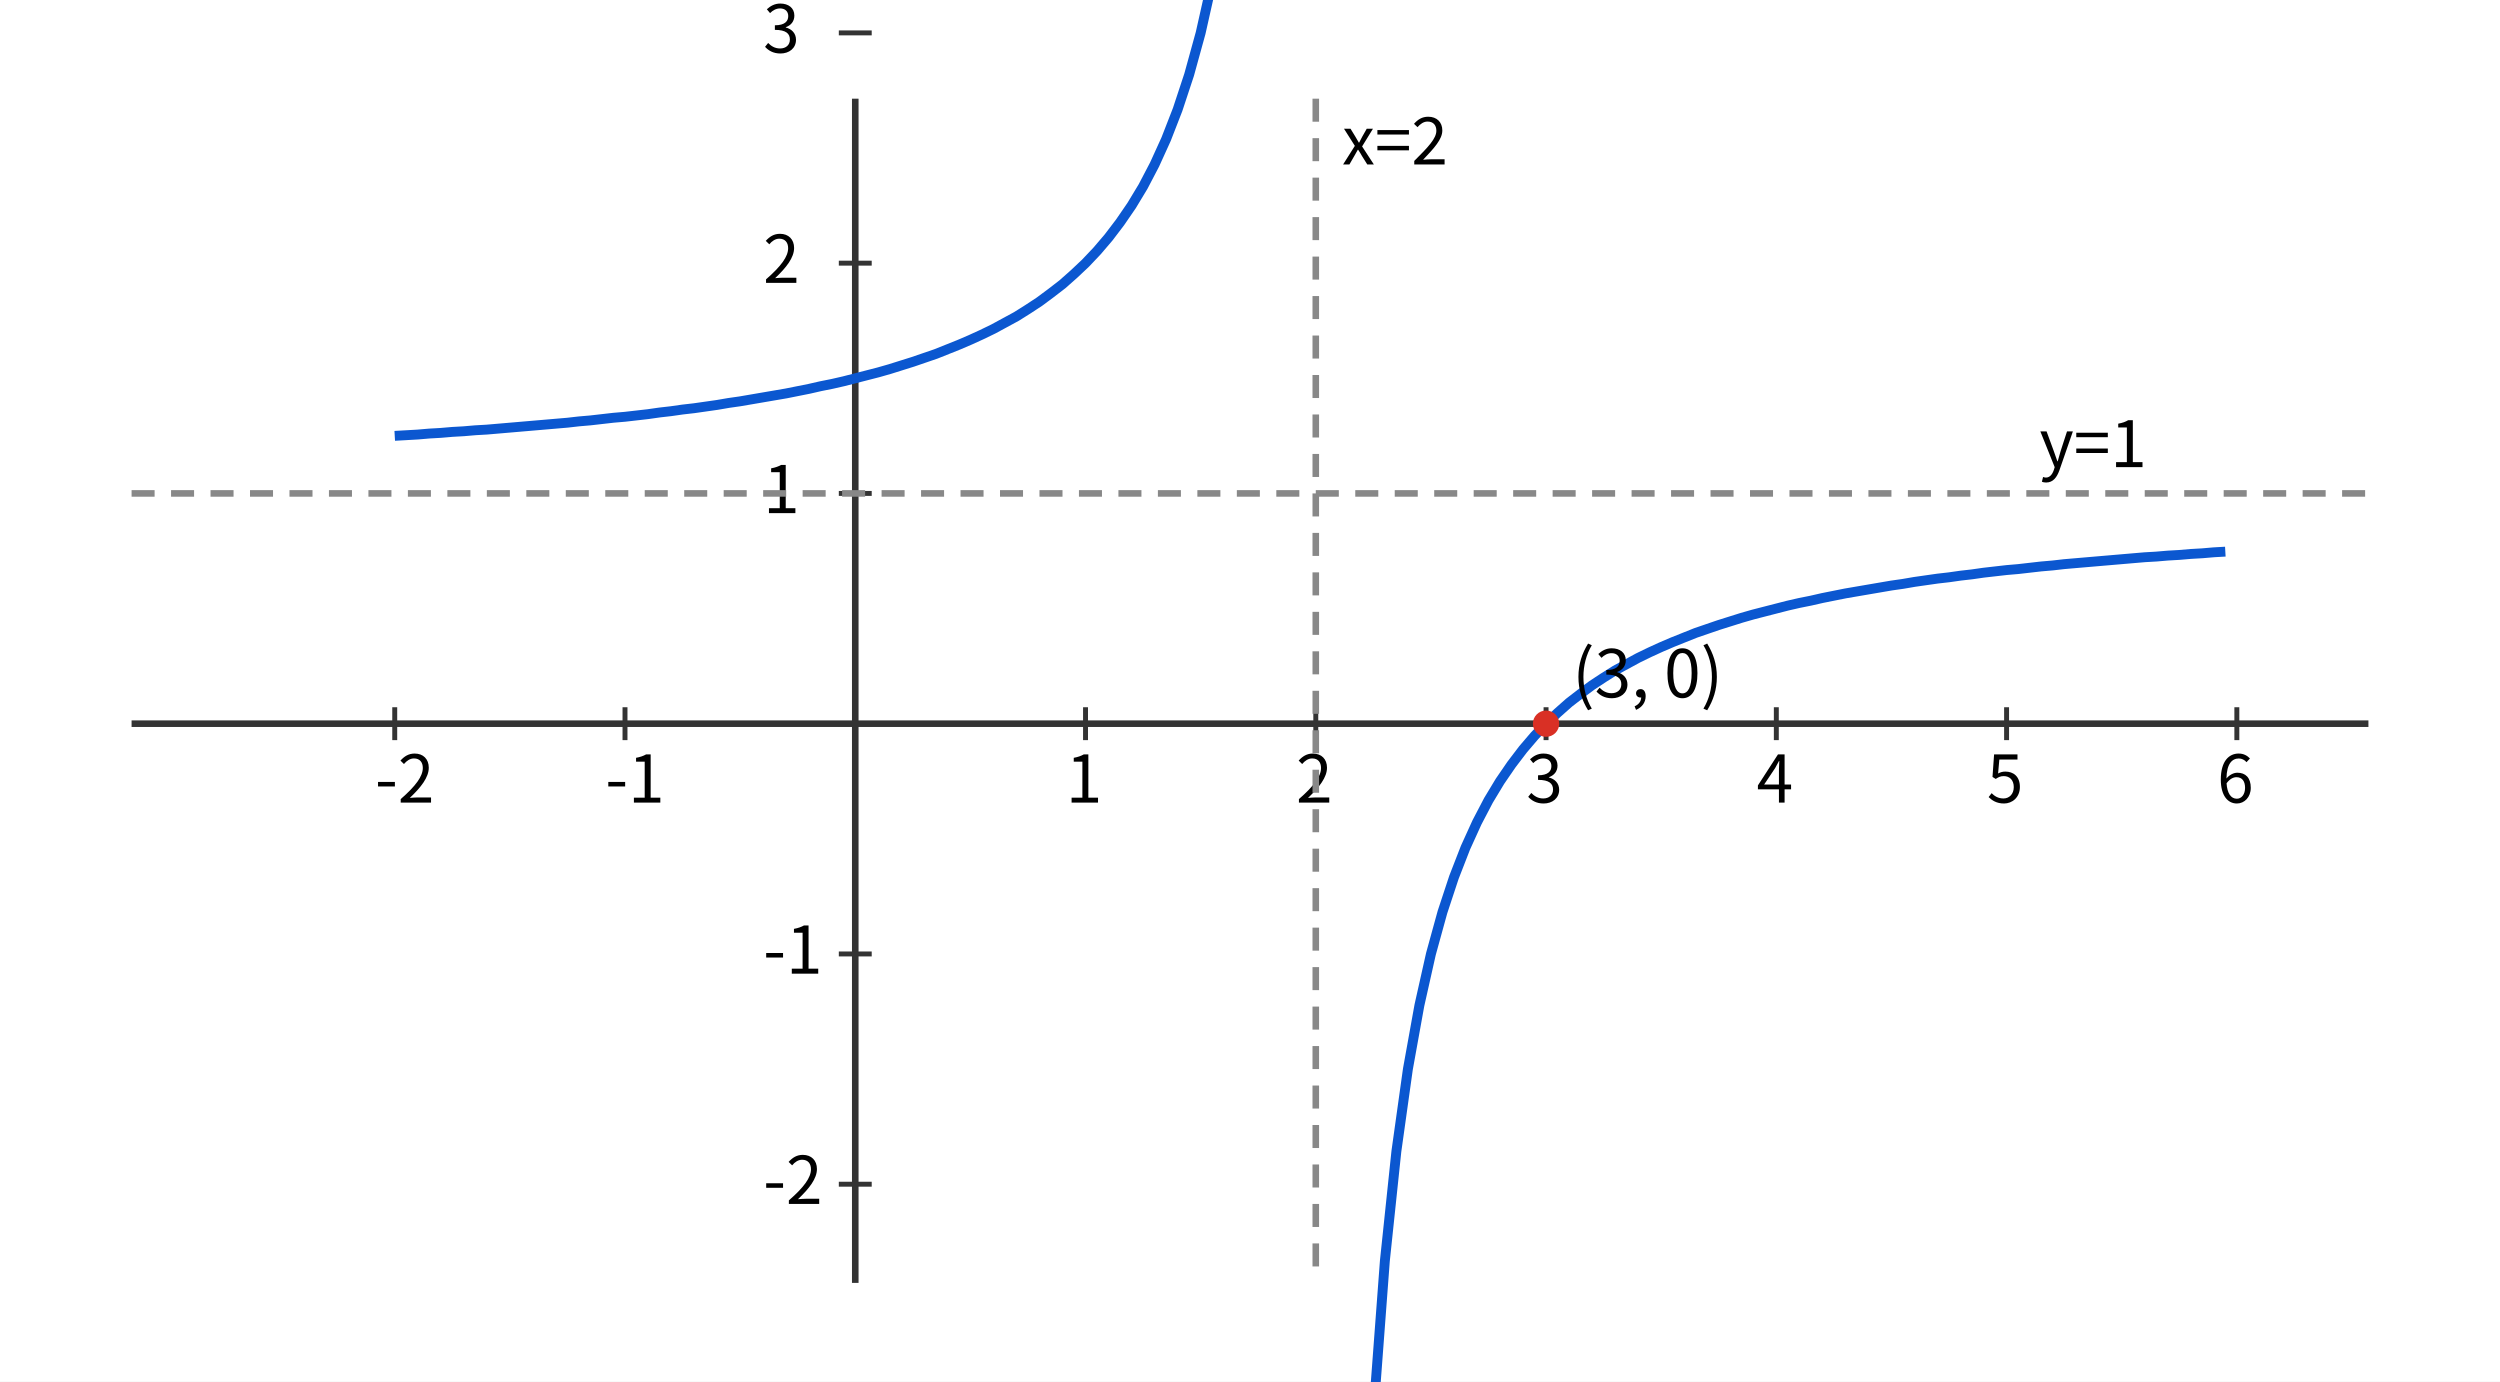
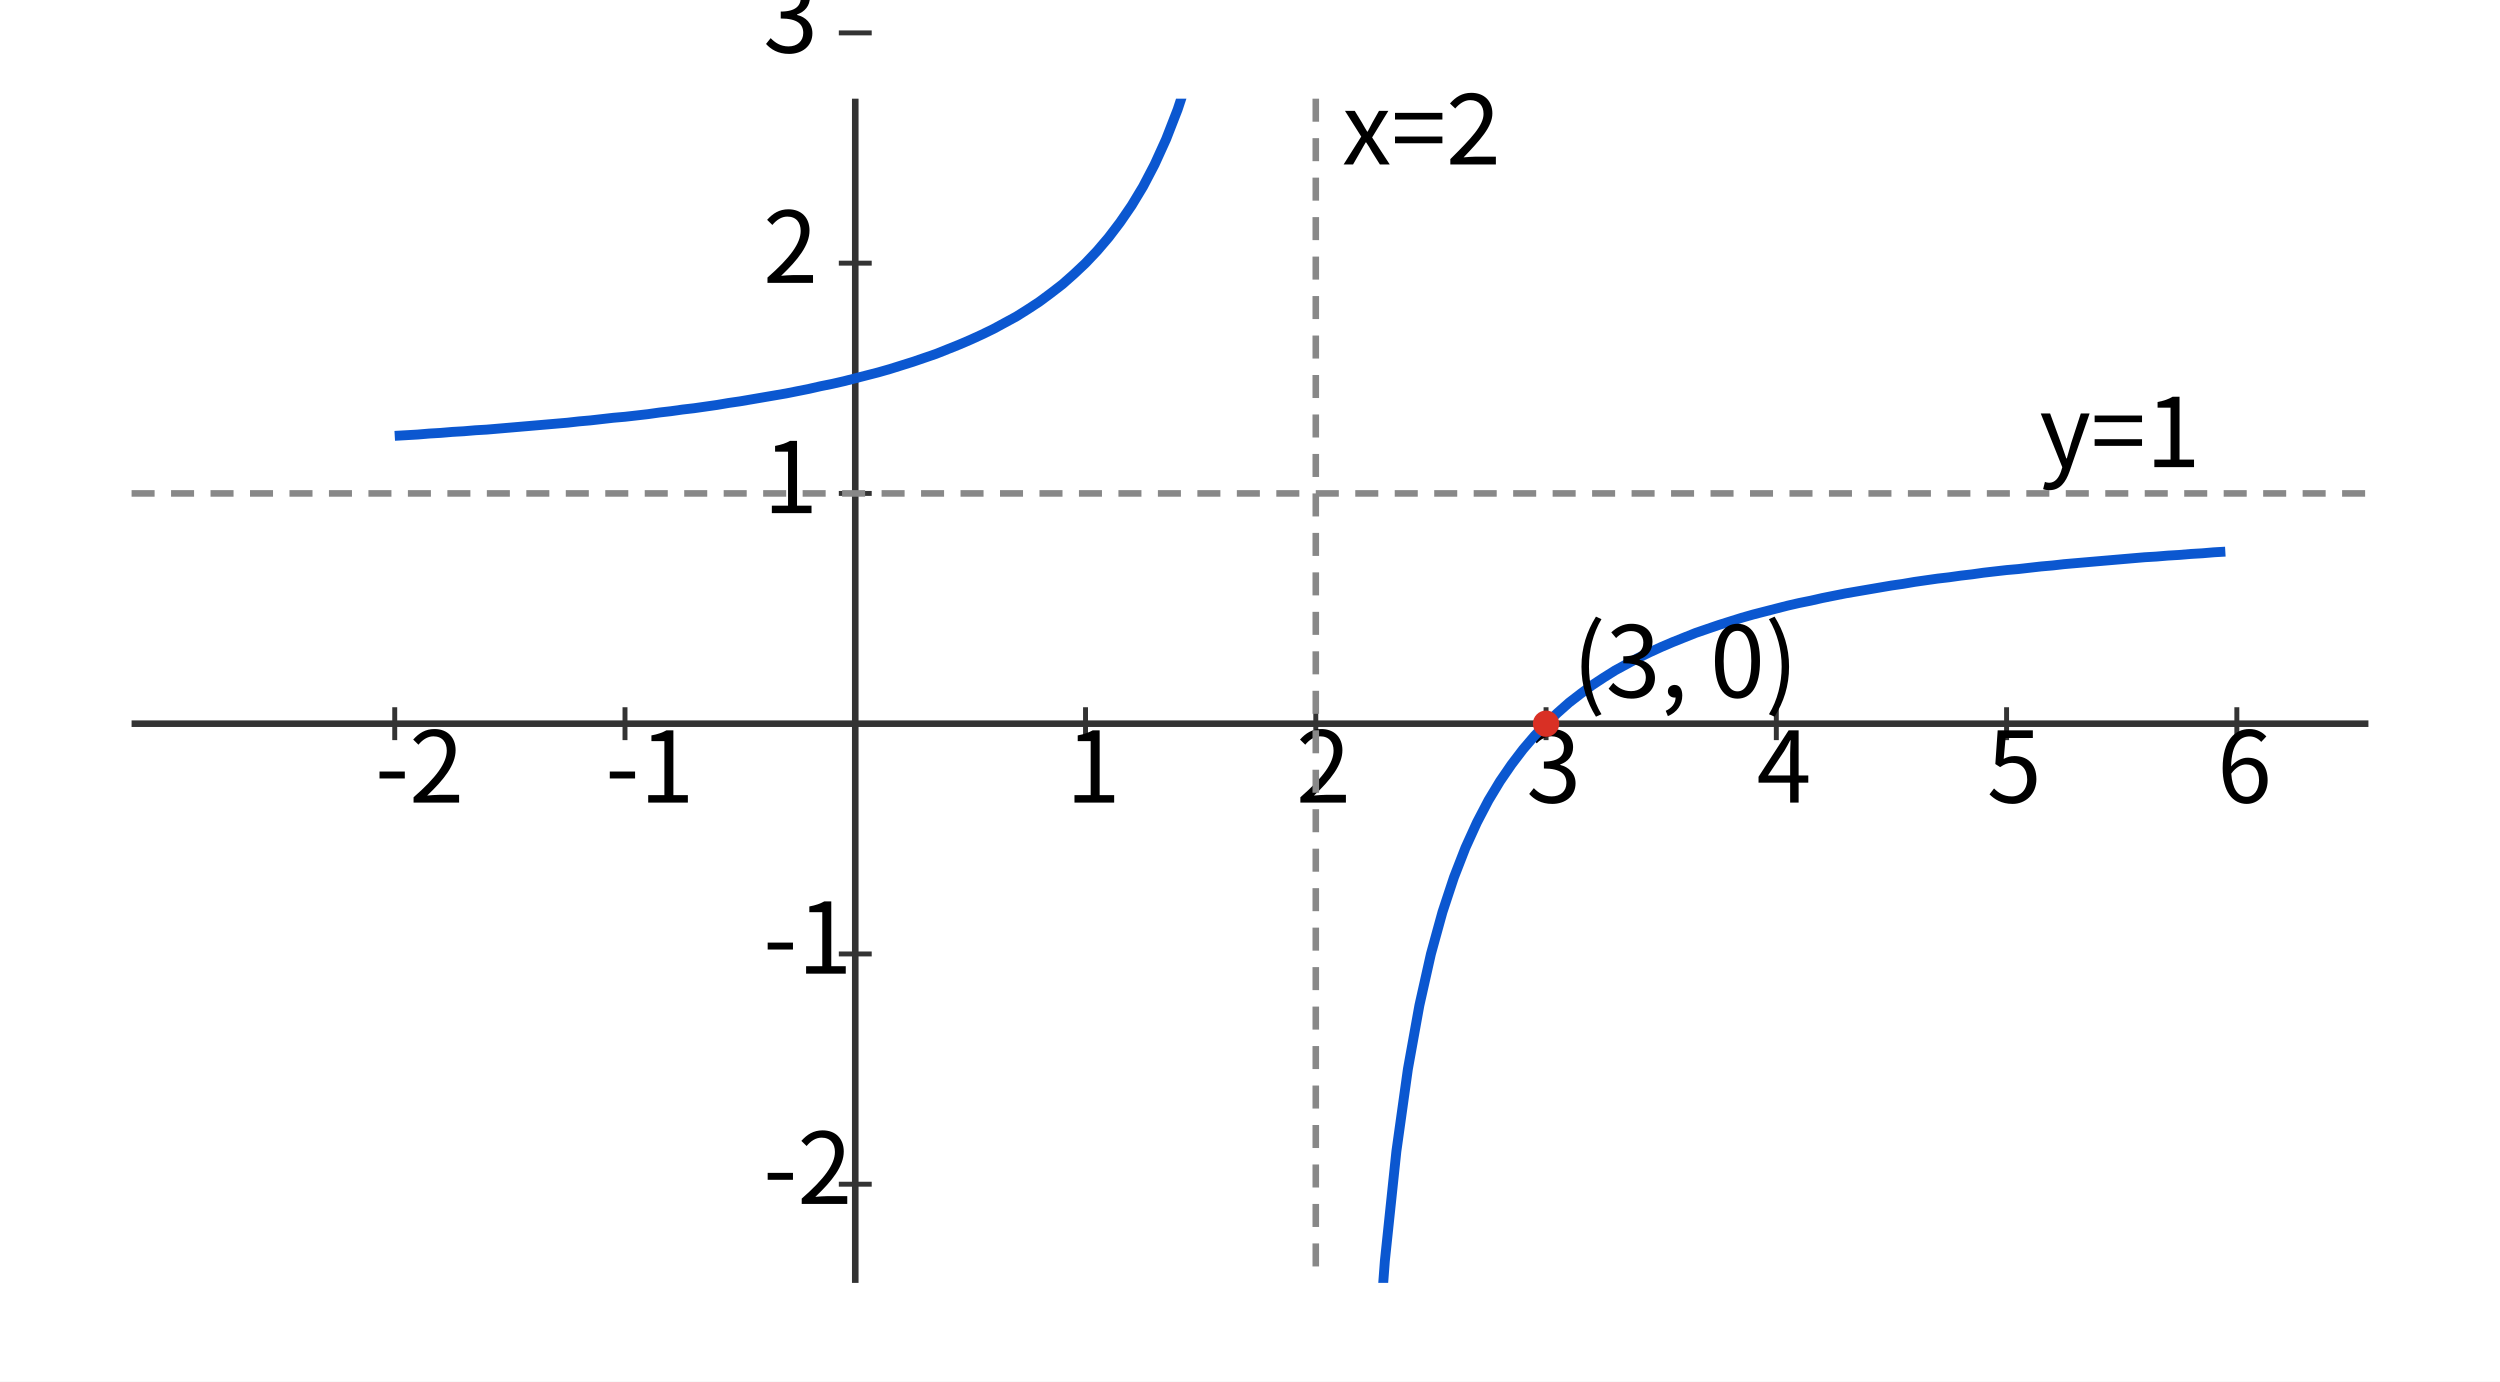
<svg xmlns="http://www.w3.org/2000/svg" width="760" height="420" viewBox="0 0 760 420">
-   <style>text { font-family: "Noto Sans CJK KR", sans-serif; font-size: 20px; } .d{stroke-dasharray:7 5;} </style>
+   <style>text { font-family: "Noto Sans CJK KR", sans-serif; font-size: 30px; } .d{stroke-dasharray:7 5;} </style>
  <rect width="760" height="420" fill="white" />
+   <defs>
+     <clipPath id="plotClip">
+       <rect x="40" y="30" width="680" height="360" />
+     </clipPath>
+   </defs>
  <line x1="40" y1="220" x2="720" y2="220" stroke="#333" stroke-width="2" />
  <line x1="260" y1="30" x2="260" y2="390" stroke="#333" stroke-width="2" />
  <line x1="120" y1="215" x2="120" y2="225" stroke="#333" stroke-width="1.5" />
  <text x="114" y="244">-2</text>
  <line x1="190" y1="215" x2="190" y2="225" stroke="#333" stroke-width="1.5" />
  <text x="184" y="244">-1</text>
  <line x1="260" y1="215" x2="260" y2="225" stroke="#333" stroke-width="1.5" />
  <line x1="330" y1="215" x2="330" y2="225" stroke="#333" stroke-width="1.5" />
  <text x="324" y="244">1</text>
  <line x1="400" y1="215" x2="400" y2="225" stroke="#333" stroke-width="1.5" />
  <text x="394" y="244">2</text>
  <line x1="470" y1="215" x2="470" y2="225" stroke="#333" stroke-width="1.5" />
  <text x="464" y="244">3</text>
  <line x1="540" y1="215" x2="540" y2="225" stroke="#333" stroke-width="1.5" />
  <text x="534" y="244">4</text>
  <line x1="610" y1="215" x2="610" y2="225" stroke="#333" stroke-width="1.5" />
  <text x="604" y="244">5</text>
  <line x1="680" y1="215" x2="680" y2="225" stroke="#333" stroke-width="1.5" />
  <text x="674" y="244">6</text>
  <line x1="255" y1="360" x2="265" y2="360" stroke="#333" stroke-width="1.5" />
  <text x="232" y="366">-2</text>
  <line x1="255" y1="290" x2="265" y2="290" stroke="#333" stroke-width="1.5" />
  <text x="232" y="296">-1</text>
  <line x1="255" y1="220" x2="265" y2="220" stroke="#333" stroke-width="1.5" />
  <line x1="255" y1="150" x2="265" y2="150" stroke="#333" stroke-width="1.5" />
  <text x="232" y="156">1</text>
  <line x1="255" y1="80" x2="265" y2="80" stroke="#333" stroke-width="1.5" />
  <text x="232" y="86">2</text>
  <line x1="255" y1="10" x2="265" y2="10" stroke="#333" stroke-width="1.5" />
  <text x="232" y="16">3</text>
-   <line x1="255" y1="-60" x2="265" y2="-60" stroke="#333" stroke-width="1.5" />
-   <text x="232" y="-54">4</text>
  <line x1="400" y1="30" x2="400" y2="390" stroke="#888" stroke-width="2" class="d" />
  <line x1="40" y1="150" x2="720" y2="150" stroke="#888" stroke-width="2" class="d" />
  <text x="408" y="50">x=2</text>
  <text x="620" y="142">y=1</text>
-   <polyline points="120.0,132.5 123.5,132.3 127.0,132.1 130.5,131.8 134.0,131.6 137.5,131.3 141.0,131.1 144.5,130.8 148.0,130.6 151.5,130.3 155.0,130.0 158.5,129.7 162.0,129.4 165.5,129.1 169.0,128.8 172.5,128.5 176.0,128.1 179.5,127.8 183.0,127.4 186.5,127.0 190.0,126.7 193.5,126.3 197.0,125.9 200.5,125.4 204.0,125.0 207.5,124.5 211.0,124.1 214.5,123.6 218.0,123.1 221.5,122.5 225.0,122.0 228.5,121.4 232.0,120.8 235.5,120.2 239.0,119.6 242.5,118.9 246.0,118.2 249.5,117.4 253.0,116.7 256.5,115.9 260.0,115.0 263.5,114.1 267.0,113.2 270.5,112.2 274.0,111.1 277.5,110.0 281.0,108.8 284.5,107.6 288.0,106.2 291.5,104.8 295.0,103.3 298.5,101.7 302.0,100.0 305.5,98.1 309.0,96.2 312.5,94.0 316.0,91.7 319.5,89.1 323.0,86.4 326.5,83.3 330.0,80.0 333.5,76.3 337.0,72.2 340.5,67.6 344.0,62.5 347.5,56.7 351.0,50.0 354.5,42.3 358.0,33.3 361.5,22.7 365.0,10.0 368.5,-5.6 372.0,-25.0 375.5,-50.0 379.0,-83.3 382.5,-130.0 386.0,-200.0" fill="none" stroke="#0b57d0" stroke-width="3" />
-   <polyline points="410.5,616.7 414.0,500.0 417.5,430.0 421.0,383.3 424.5,350.0 428.0,325.0 431.5,305.6 435.0,290.0 438.5,277.3 442.0,266.7 445.5,257.7 449.0,250.0 452.5,243.3 456.0,237.5 459.5,232.4 463.0,227.8 466.5,223.7 470.0,220.0 473.5,216.7 477.0,213.6 480.5,210.9 484.0,208.3 487.5,206.0 491.0,203.8 494.5,201.9 498.0,200.0 501.5,198.3 505.0,196.7 508.5,195.2 512.0,193.8 515.5,192.4 519.0,191.2 522.5,190.0 526.0,188.9 529.5,187.8 533.0,186.8 536.5,185.9 540.0,185.0 543.5,184.1 547.0,183.3 550.5,182.6 554.0,181.8 557.5,181.1 561.0,180.4 564.5,179.8 568.0,179.2 571.5,178.6 575.0,178.0 578.5,177.5 582.0,176.9 585.5,176.4 589.0,175.9 592.5,175.5 596.0,175.0 599.5,174.6 603.0,174.1 606.5,173.7 610.0,173.3 613.5,173.0 617.0,172.6 620.5,172.2 624.0,171.9 627.5,171.5 631.0,171.2 634.5,170.9 638.0,170.6 641.5,170.3 645.0,170.0 648.5,169.7 652.0,169.4 655.5,169.2 659.0,168.9 662.5,168.7 666.0,168.4 669.5,168.2 673.0,167.9 676.5,167.7" fill="none" stroke="#0b57d0" stroke-width="3" />
+   <polyline clip-path="url(#plotClip)" points="120.0,132.5 123.5,132.3 127.0,132.1 130.5,131.8 134.0,131.6 137.5,131.3 141.0,131.1 144.5,130.8 148.0,130.6 151.5,130.3 155.0,130.0 158.5,129.7 162.0,129.4 165.5,129.1 169.0,128.8 172.5,128.5 176.0,128.1 179.5,127.8 183.0,127.4 186.5,127.0 190.0,126.7 193.5,126.3 197.0,125.9 200.5,125.4 204.0,125.0 207.5,124.5 211.0,124.1 214.5,123.6 218.0,123.1 221.5,122.5 225.0,122.0 228.5,121.4 232.0,120.8 235.5,120.2 239.0,119.6 242.5,118.9 246.0,118.2 249.5,117.4 253.0,116.7 256.5,115.9 260.0,115.0 263.5,114.1 267.0,113.2 270.5,112.2 274.0,111.1 277.5,110.0 281.0,108.8 284.5,107.6 288.0,106.2 291.5,104.8 295.0,103.3 298.5,101.7 302.0,100.0 305.5,98.1 309.0,96.2 312.5,94.0 316.0,91.7 319.5,89.1 323.0,86.4 326.5,83.3 330.0,80.0 333.5,76.3 337.0,72.2 340.5,67.6 344.0,62.5 347.5,56.7 351.0,50.0 354.5,42.3 358.0,33.3 361.5,22.7 365.0,10.0 368.5,-5.6 372.0,-25.0 375.5,-50.0 379.0,-83.3 382.5,-130.0 386.0,-200.0" fill="none" stroke="#0b57d0" stroke-width="3" />
+   <polyline clip-path="url(#plotClip)" points="410.5,616.7 414.0,500.0 417.5,430.0 421.0,383.3 424.5,350.0 428.0,325.0 431.5,305.6 435.0,290.0 438.5,277.3 442.0,266.7 445.5,257.7 449.0,250.0 452.5,243.3 456.0,237.5 459.5,232.4 463.0,227.8 466.5,223.7 470.0,220.0 473.5,216.7 477.0,213.6 480.5,210.9 484.0,208.3 487.5,206.0 491.0,203.8 494.5,201.9 498.0,200.0 501.5,198.3 505.0,196.7 508.5,195.2 512.0,193.8 515.5,192.4 519.0,191.2 522.5,190.0 526.0,188.9 529.5,187.8 533.0,186.8 536.5,185.9 540.0,185.0 543.5,184.1 547.0,183.3 550.5,182.6 554.0,181.8 557.5,181.1 561.0,180.4 564.5,179.8 568.0,179.2 571.5,178.6 575.0,178.0 578.5,177.5 582.0,176.9 585.5,176.4 589.0,175.9 592.5,175.5 596.0,175.0 599.5,174.6 603.0,174.1 606.5,173.7 610.0,173.3 613.5,173.0 617.0,172.6 620.5,172.2 624.0,171.9 627.5,171.5 631.0,171.2 634.5,170.9 638.0,170.6 641.5,170.3 645.0,170.0 648.5,169.7 652.0,169.4 655.5,169.2 659.0,168.9 662.5,168.7 666.0,168.4 669.5,168.2 673.0,167.9 676.5,167.7" fill="none" stroke="#0b57d0" stroke-width="3" />
  <circle cx="470" cy="220" r="4" fill="#d93025" />
  <text x="478" y="212">(3, 0)</text>
</svg>
